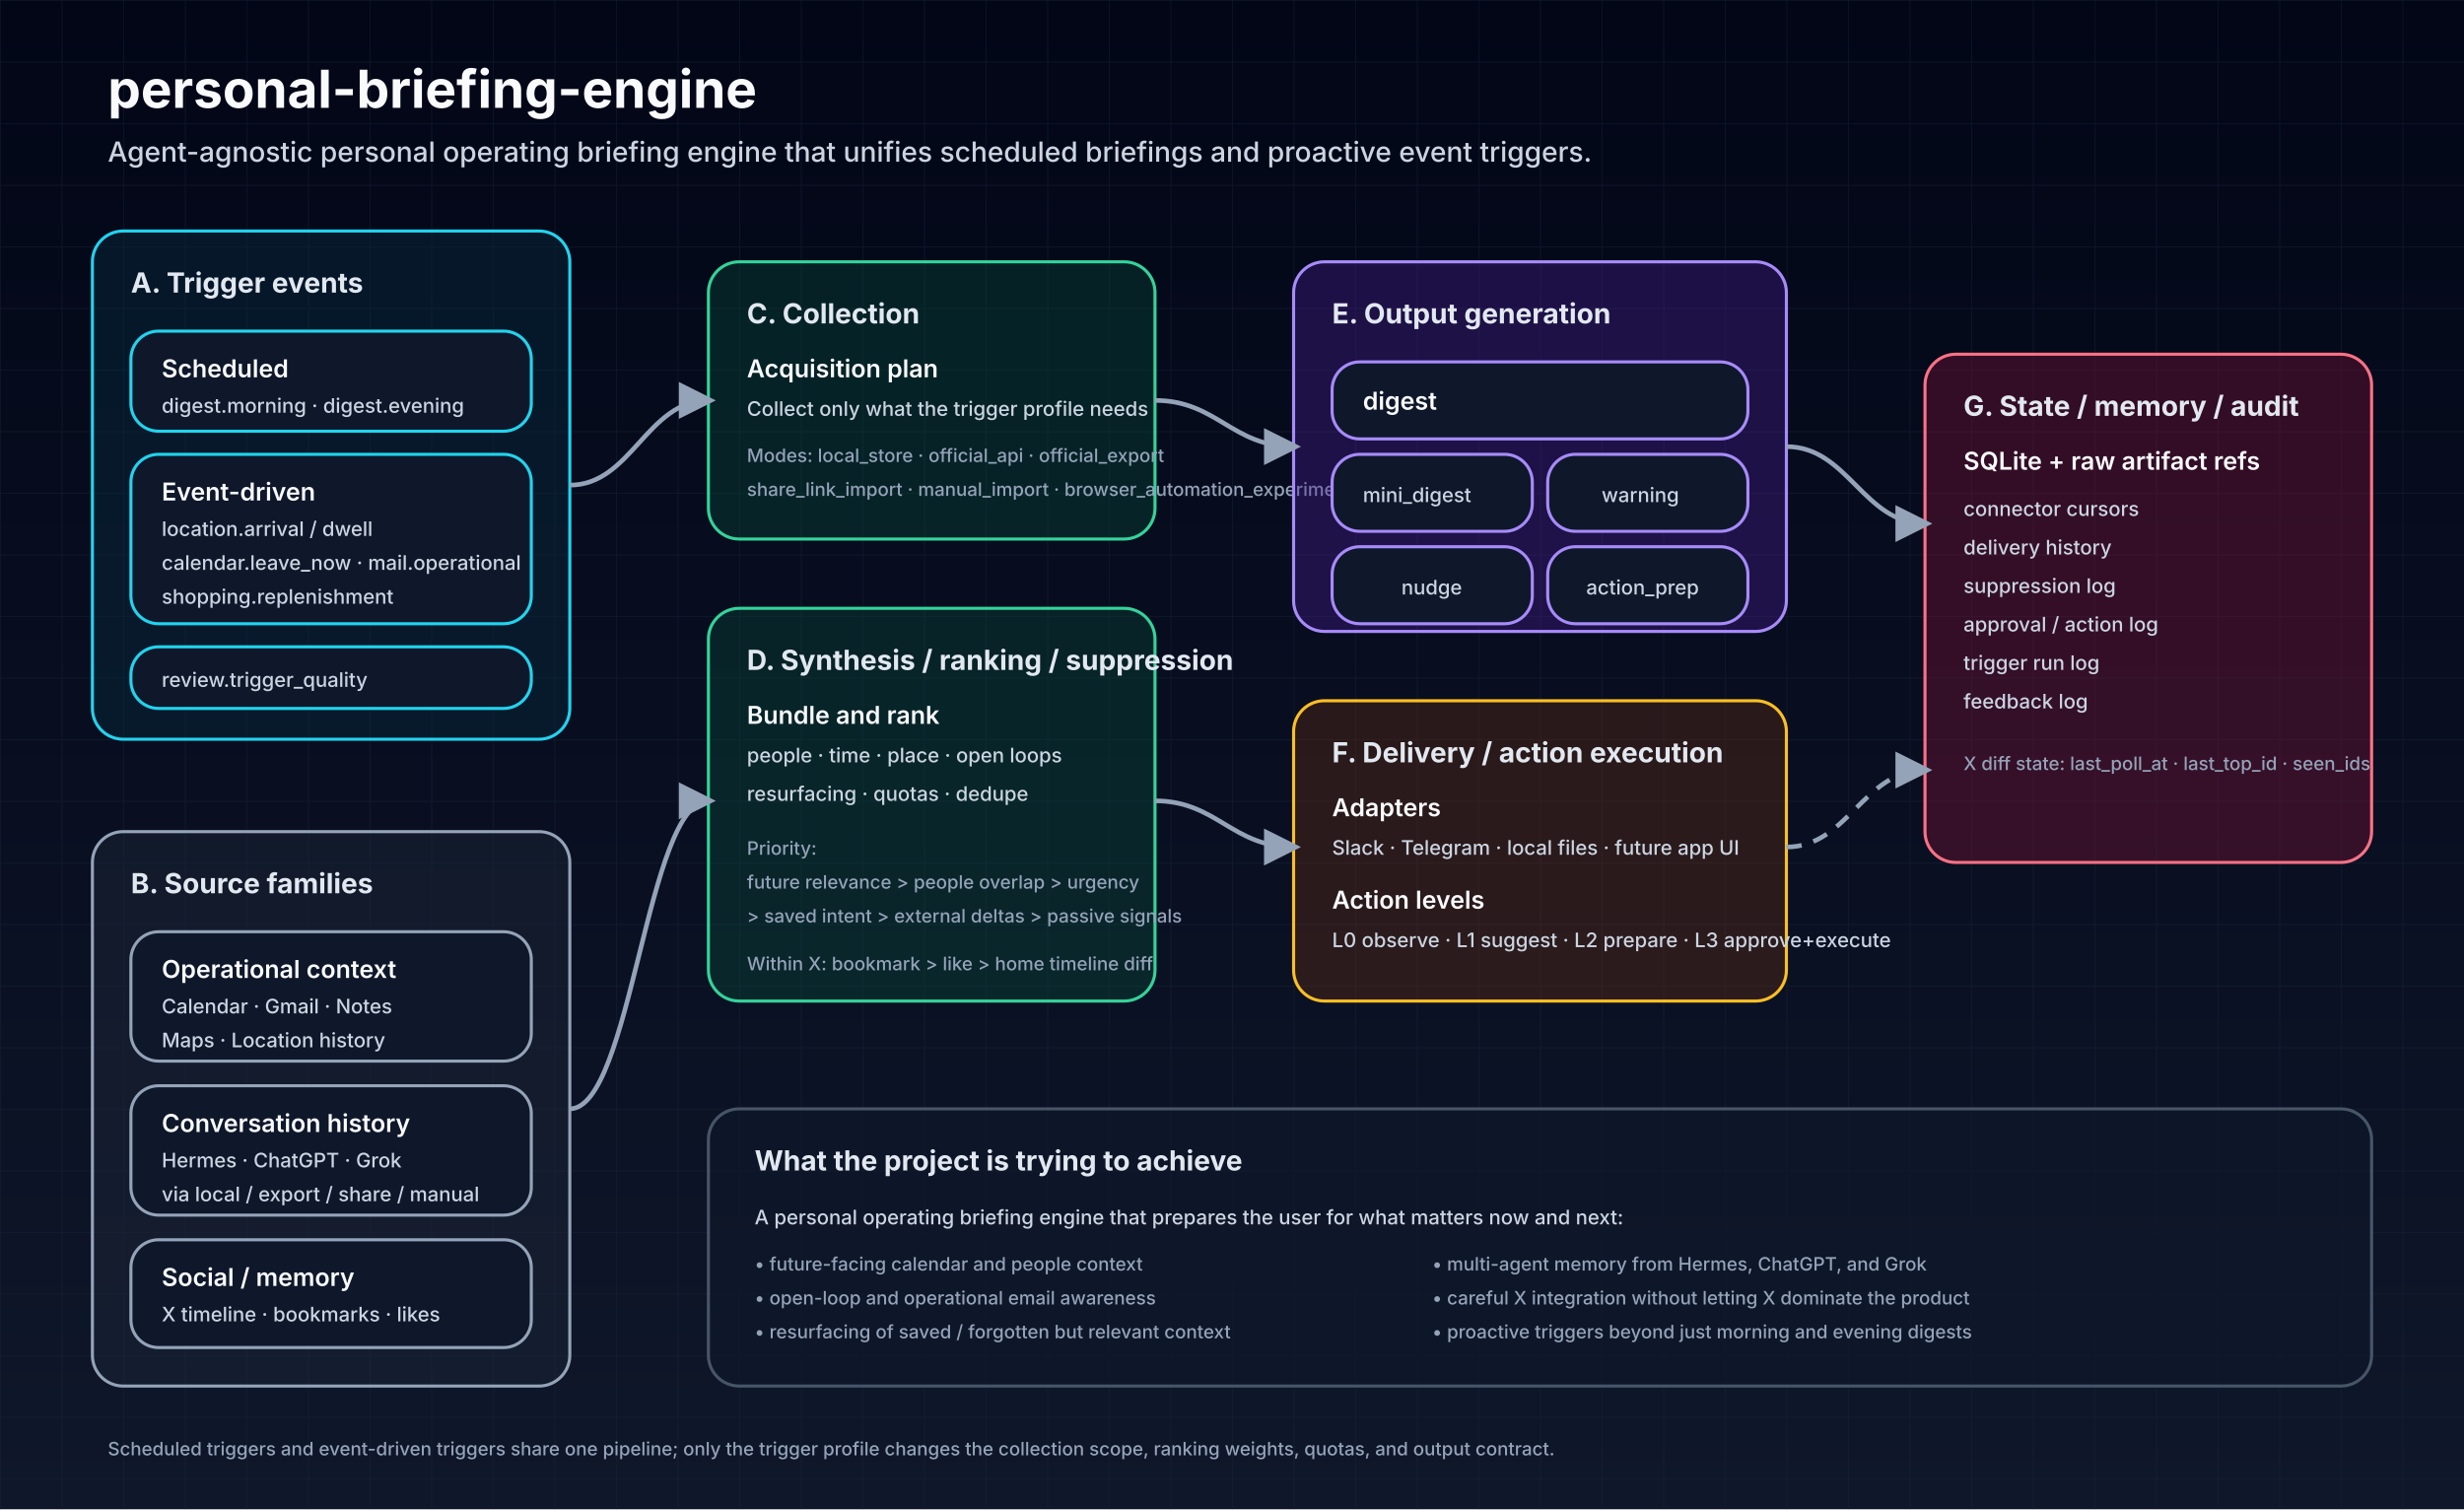
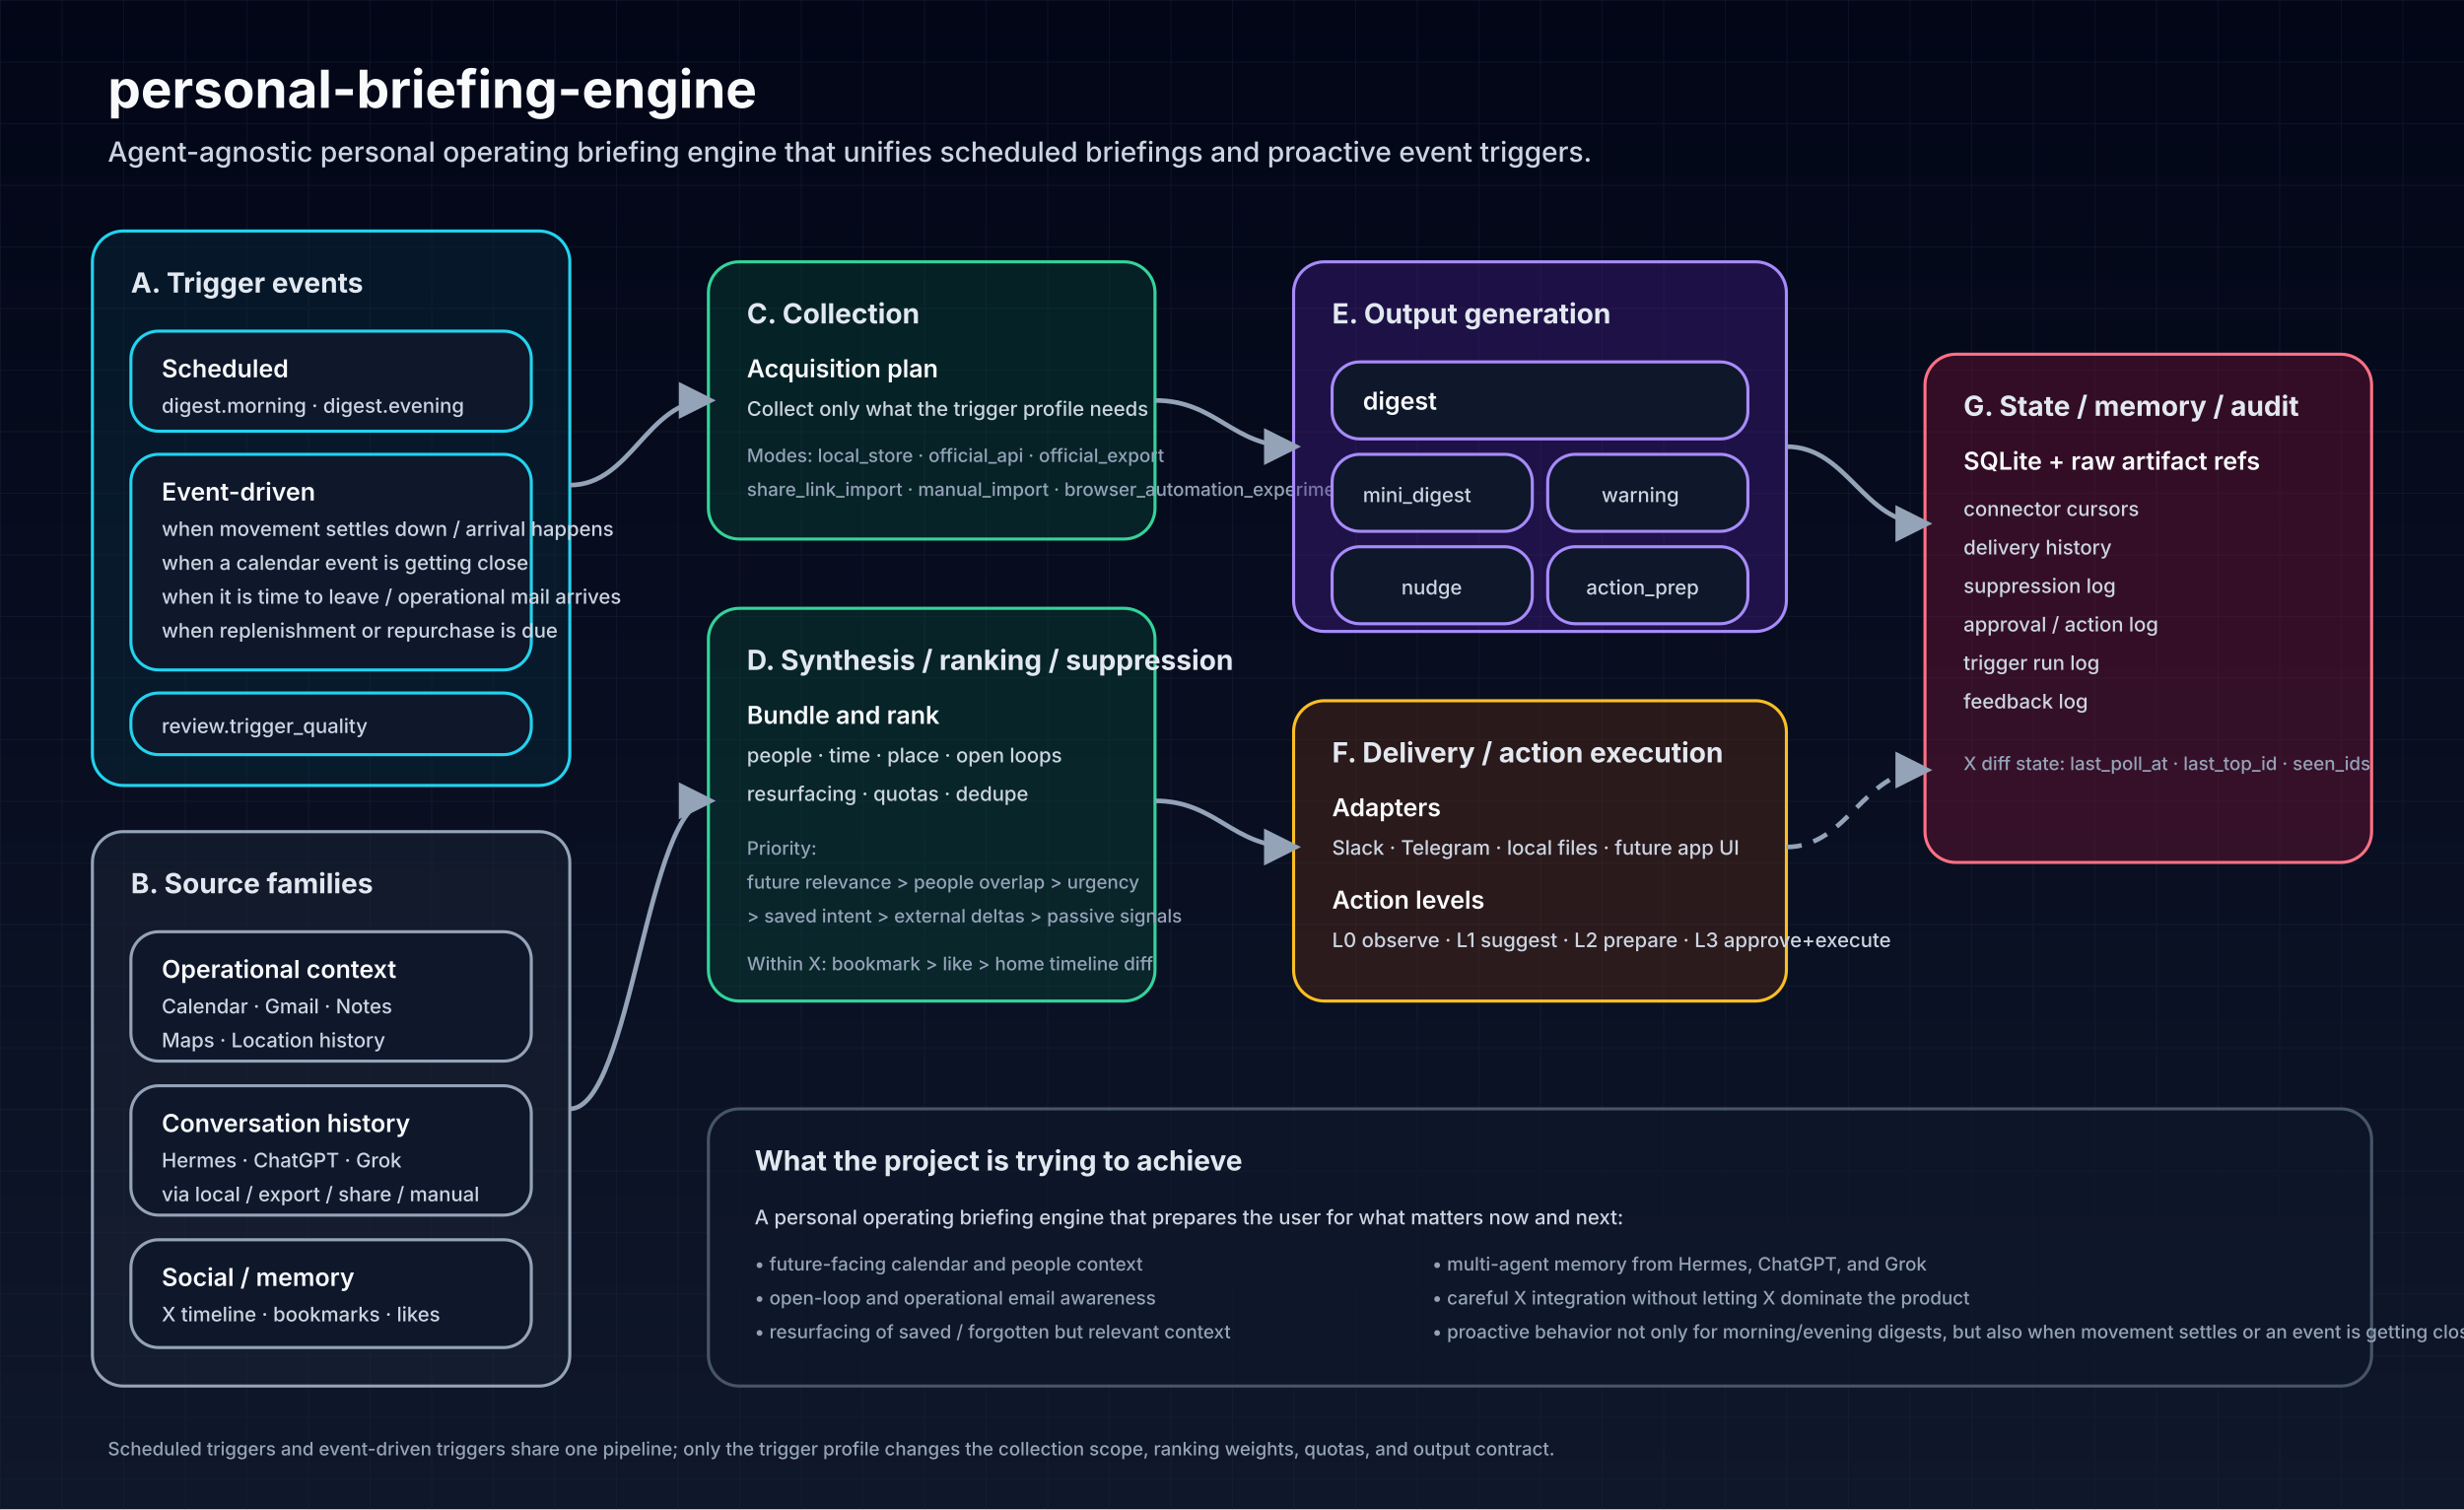
<svg xmlns="http://www.w3.org/2000/svg" width="1600" height="980" viewBox="0 0 1600 980" role="img" aria-labelledby="title desc">
  <defs>
    <linearGradient id="bg" x1="0" y1="0" x2="0" y2="1">
      <stop offset="0%" stop-color="#020617" />
      <stop offset="100%" stop-color="#0f172a" />
    </linearGradient>
    <pattern id="grid" width="40" height="40" patternUnits="userSpaceOnUse">
      <path d="M 40 0 L 0 0 0 40" fill="none" stroke="#1e293b" stroke-width="1" />
    </pattern>
    <marker id="arrow" viewBox="0 0 10 10" refX="8" refY="5" markerWidth="8" markerHeight="8" orient="auto-start-reverse">
      <path d="M 0 0 L 10 5 L 0 10 z" fill="#94a3b8" />
    </marker>
    <style>
      .title { font: 700 34px 'Inter', 'Segoe UI', Arial, sans-serif; fill: #f8fafc; }
      .subtitle { font: 500 18px 'Inter', 'Segoe UI', Arial, sans-serif; fill: #cbd5e1; }
      .section { font: 700 18px 'Inter', 'Segoe UI', Arial, sans-serif; fill: #e2e8f0; }
      .label { font: 600 16px 'Inter', 'Segoe UI', Arial, sans-serif; fill: #f8fafc; }
      .small { font: 500 13px 'Inter', 'Segoe UI', Arial, sans-serif; fill: #cbd5e1; }
      .tiny { font: 500 12px 'Inter', 'Segoe UI', Arial, sans-serif; fill: #94a3b8; }
      .box { rx: 20; stroke-width: 2; }
      .card { rx: 18; stroke-width: 2; }
      .arrow { stroke: #94a3b8; stroke-width: 3; fill: none; marker-end: url(#arrow); }
      .dashed { stroke-dasharray: 10 8; }
    </style>
  </defs>
  <rect width="1600" height="980" fill="url(#bg)" />
  <rect width="1600" height="980" fill="url(#grid)" opacity="0.45" />
  <text x="70" y="70" class="title">personal-briefing-engine</text>
  <text x="70" y="105" class="subtitle">Agent-agnostic personal operating briefing engine that unifies scheduled briefings and proactive event triggers.</text>
-   <rect x="60" y="150" width="310" height="330" class="box" fill="rgba(8,51,68,0.35)" stroke="#22d3ee" />
+   <rect x="60" y="150" width="310" height="360" class="box" fill="rgba(8,51,68,0.35)" stroke="#22d3ee" />
  <text x="85" y="190" class="section">A. Trigger events</text>
  <rect x="85" y="215" width="260" height="65" class="card" fill="#0f172a" stroke="#22d3ee" />
  <text x="105" y="245" class="label">Scheduled</text>
  <text x="105" y="268" class="small">digest.morning · digest.evening</text>
-   <rect x="85" y="295" width="260" height="110" class="card" fill="#0f172a" stroke="#22d3ee" />
+   <rect x="85" y="295" width="260" height="140" class="card" fill="#0f172a" stroke="#22d3ee" />
  <text x="105" y="325" class="label">Event-driven</text>
-   <text x="105" y="348" class="small">location.arrival / dwell</text>
-   <text x="105" y="370" class="small">calendar.leave_now · mail.operational</text>
-   <text x="105" y="392" class="small">shopping.replenishment</text>
-   <rect x="85" y="420" width="260" height="40" class="card" fill="#0f172a" stroke="#22d3ee" />
-   <text x="105" y="446" class="small">review.trigger_quality</text>
+   <text x="105" y="348" class="small">when movement settles down / arrival happens</text>
+   <text x="105" y="370" class="small">when a calendar event is getting close</text>
+   <text x="105" y="392" class="small">when it is time to leave / operational mail arrives</text>
+   <text x="105" y="414" class="small">when replenishment or repurchase is due</text>
+   <rect x="85" y="450" width="260" height="40" class="card" fill="#0f172a" stroke="#22d3ee" />
+   <text x="105" y="476" class="small">review.trigger_quality</text>
  <rect x="60" y="540" width="310" height="360" class="box" fill="rgba(30,41,59,0.4)" stroke="#94a3b8" />
  <text x="85" y="580" class="section">B. Source families</text>
  <rect x="85" y="605" width="260" height="84" class="card" fill="#0f172a" stroke="#94a3b8" />
  <text x="105" y="635" class="label">Operational context</text>
  <text x="105" y="658" class="small">Calendar · Gmail · Notes</text>
  <text x="105" y="680" class="small">Maps · Location history</text>
  <rect x="85" y="705" width="260" height="84" class="card" fill="#0f172a" stroke="#94a3b8" />
  <text x="105" y="735" class="label">Conversation history</text>
  <text x="105" y="758" class="small">Hermes · ChatGPT · Grok</text>
  <text x="105" y="780" class="small">via local / export / share / manual</text>
  <rect x="85" y="805" width="260" height="70" class="card" fill="#0f172a" stroke="#94a3b8" />
  <text x="105" y="835" class="label">Social / memory</text>
  <text x="105" y="858" class="small">X timeline · bookmarks · likes</text>
  <rect x="460" y="170" width="290" height="180" class="box" fill="rgba(6,78,59,0.35)" stroke="#34d399" />
  <text x="485" y="210" class="section">C. Collection</text>
  <text x="485" y="245" class="label">Acquisition plan</text>
  <text x="485" y="270" class="small">Collect only what the trigger profile needs</text>
  <text x="485" y="300" class="tiny">Modes: local_store · official_api · official_export</text>
  <text x="485" y="322" class="tiny">share_link_import · manual_import · browser_automation_experimental</text>
  <rect x="460" y="395" width="290" height="255" class="box" fill="rgba(6,78,59,0.35)" stroke="#34d399" />
  <text x="485" y="435" class="section">D. Synthesis / ranking / suppression</text>
  <text x="485" y="470" class="label">Bundle and rank</text>
  <text x="485" y="495" class="small">people · time · place · open loops</text>
  <text x="485" y="520" class="small">resurfacing · quotas · dedupe</text>
  <text x="485" y="555" class="tiny">Priority:</text>
  <text x="485" y="577" class="tiny">future relevance &gt; people overlap &gt; urgency</text>
  <text x="485" y="599" class="tiny">&gt; saved intent &gt; external deltas &gt; passive signals</text>
  <text x="485" y="630" class="tiny">Within X: bookmark &gt; like &gt; home timeline diff</text>
  <rect x="840" y="170" width="320" height="240" class="box" fill="rgba(76,29,149,0.35)" stroke="#a78bfa" />
  <text x="865" y="210" class="section">E. Output generation</text>
  <rect x="865" y="235" width="270" height="50" class="card" fill="#0f172a" stroke="#a78bfa" />
  <text x="885" y="266" class="label">digest</text>
  <rect x="865" y="295" width="130" height="50" class="card" fill="#0f172a" stroke="#a78bfa" />
  <text x="885" y="326" class="small">mini_digest</text>
  <rect x="1005" y="295" width="130" height="50" class="card" fill="#0f172a" stroke="#a78bfa" />
  <text x="1040" y="326" class="small">warning</text>
  <rect x="865" y="355" width="130" height="50" class="card" fill="#0f172a" stroke="#a78bfa" />
  <text x="910" y="386" class="small">nudge</text>
  <rect x="1005" y="355" width="130" height="50" class="card" fill="#0f172a" stroke="#a78bfa" />
  <text x="1030" y="386" class="small">action_prep</text>
  <rect x="840" y="455" width="320" height="195" class="box" fill="rgba(120,53,15,0.30)" stroke="#fbbf24" />
  <text x="865" y="495" class="section">F. Delivery / action execution</text>
  <text x="865" y="530" class="label">Adapters</text>
  <text x="865" y="555" class="small">Slack · Telegram · local files · future app UI</text>
  <text x="865" y="590" class="label">Action levels</text>
  <text x="865" y="615" class="small">L0 observe · L1 suggest · L2 prepare · L3 approve+execute</text>
  <rect x="1250" y="230" width="290" height="330" class="box" fill="rgba(136,19,55,0.35)" stroke="#fb7185" />
  <text x="1275" y="270" class="section">G. State / memory / audit</text>
  <text x="1275" y="305" class="label">SQLite + raw artifact refs</text>
  <text x="1275" y="335" class="small">connector cursors</text>
  <text x="1275" y="360" class="small">delivery history</text>
  <text x="1275" y="385" class="small">suppression log</text>
  <text x="1275" y="410" class="small">approval / action log</text>
  <text x="1275" y="435" class="small">trigger run log</text>
  <text x="1275" y="460" class="small">feedback log</text>
  <text x="1275" y="500" class="tiny">X diff state: last_poll_at · last_top_id · seen_ids</text>
  <rect x="460" y="720" width="1080" height="180" class="box" fill="rgba(15,23,42,0.65)" stroke="#475569" />
  <text x="490" y="760" class="section">What the project is trying to achieve</text>
  <text x="490" y="795" class="small">A personal operating briefing engine that prepares the user for what matters now and next:</text>
  <text x="490" y="825" class="tiny">• future-facing calendar and people context</text>
  <text x="490" y="847" class="tiny">• open-loop and operational email awareness</text>
  <text x="490" y="869" class="tiny">• resurfacing of saved / forgotten but relevant context</text>
  <text x="930" y="825" class="tiny">• multi-agent memory from Hermes, ChatGPT, and Grok</text>
  <text x="930" y="847" class="tiny">• careful X integration without letting X dominate the product</text>
-   <text x="930" y="869" class="tiny">• proactive triggers beyond just morning and evening digests</text>
+   <text x="930" y="869" class="tiny">• proactive behavior not only for morning/evening digests, but also when movement settles or an event is getting close</text>
  <path d="M 370 315 C 410 315, 420 260, 460 260" class="arrow" />
  <path d="M 370 720 C 410 720, 420 520, 460 520" class="arrow" />
  <path d="M 750 260 C 790 260, 800 290, 840 290" class="arrow" />
  <path d="M 750 520 C 790 520, 800 550, 840 550" class="arrow" />
  <path d="M 1160 290 C 1200 290, 1210 340, 1250 340" class="arrow" />
  <path d="M 1160 550 C 1200 550, 1210 500, 1250 500" class="arrow dashed" />
  <text x="70" y="945" class="tiny">Scheduled triggers and event-driven triggers share one pipeline; only the trigger profile changes the collection scope, ranking weights, quotas, and output contract.</text>
</svg>
